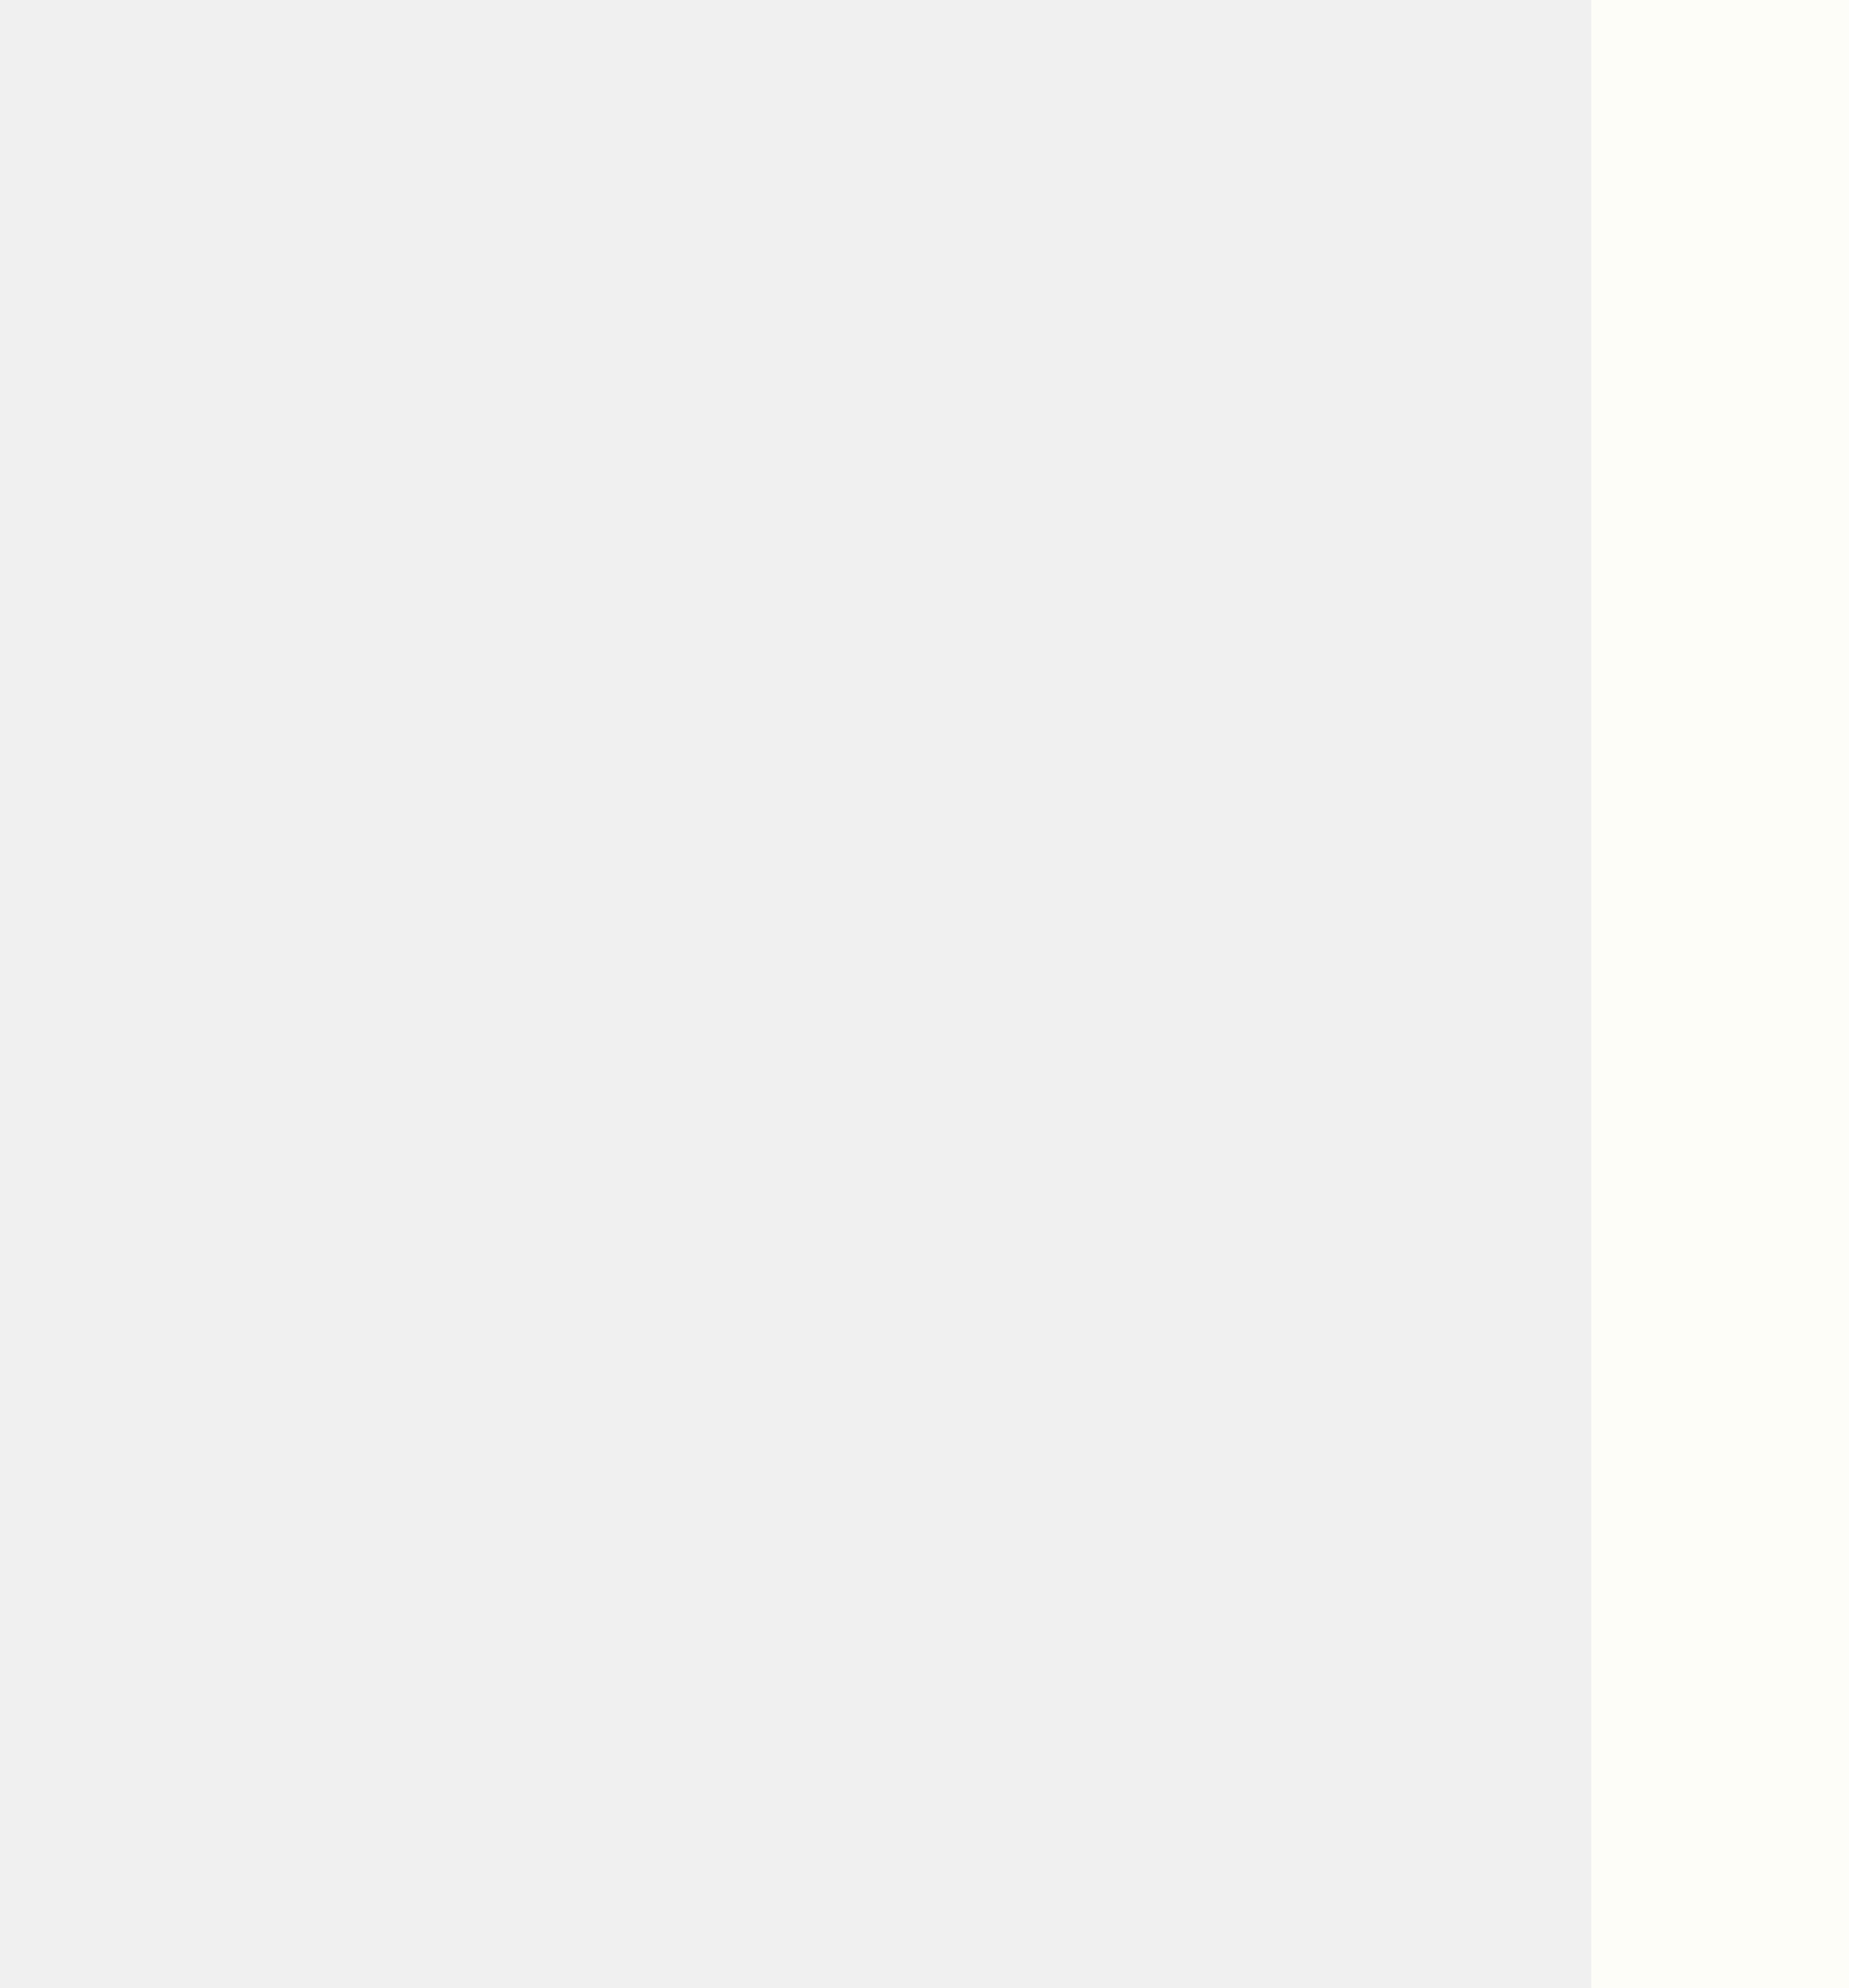
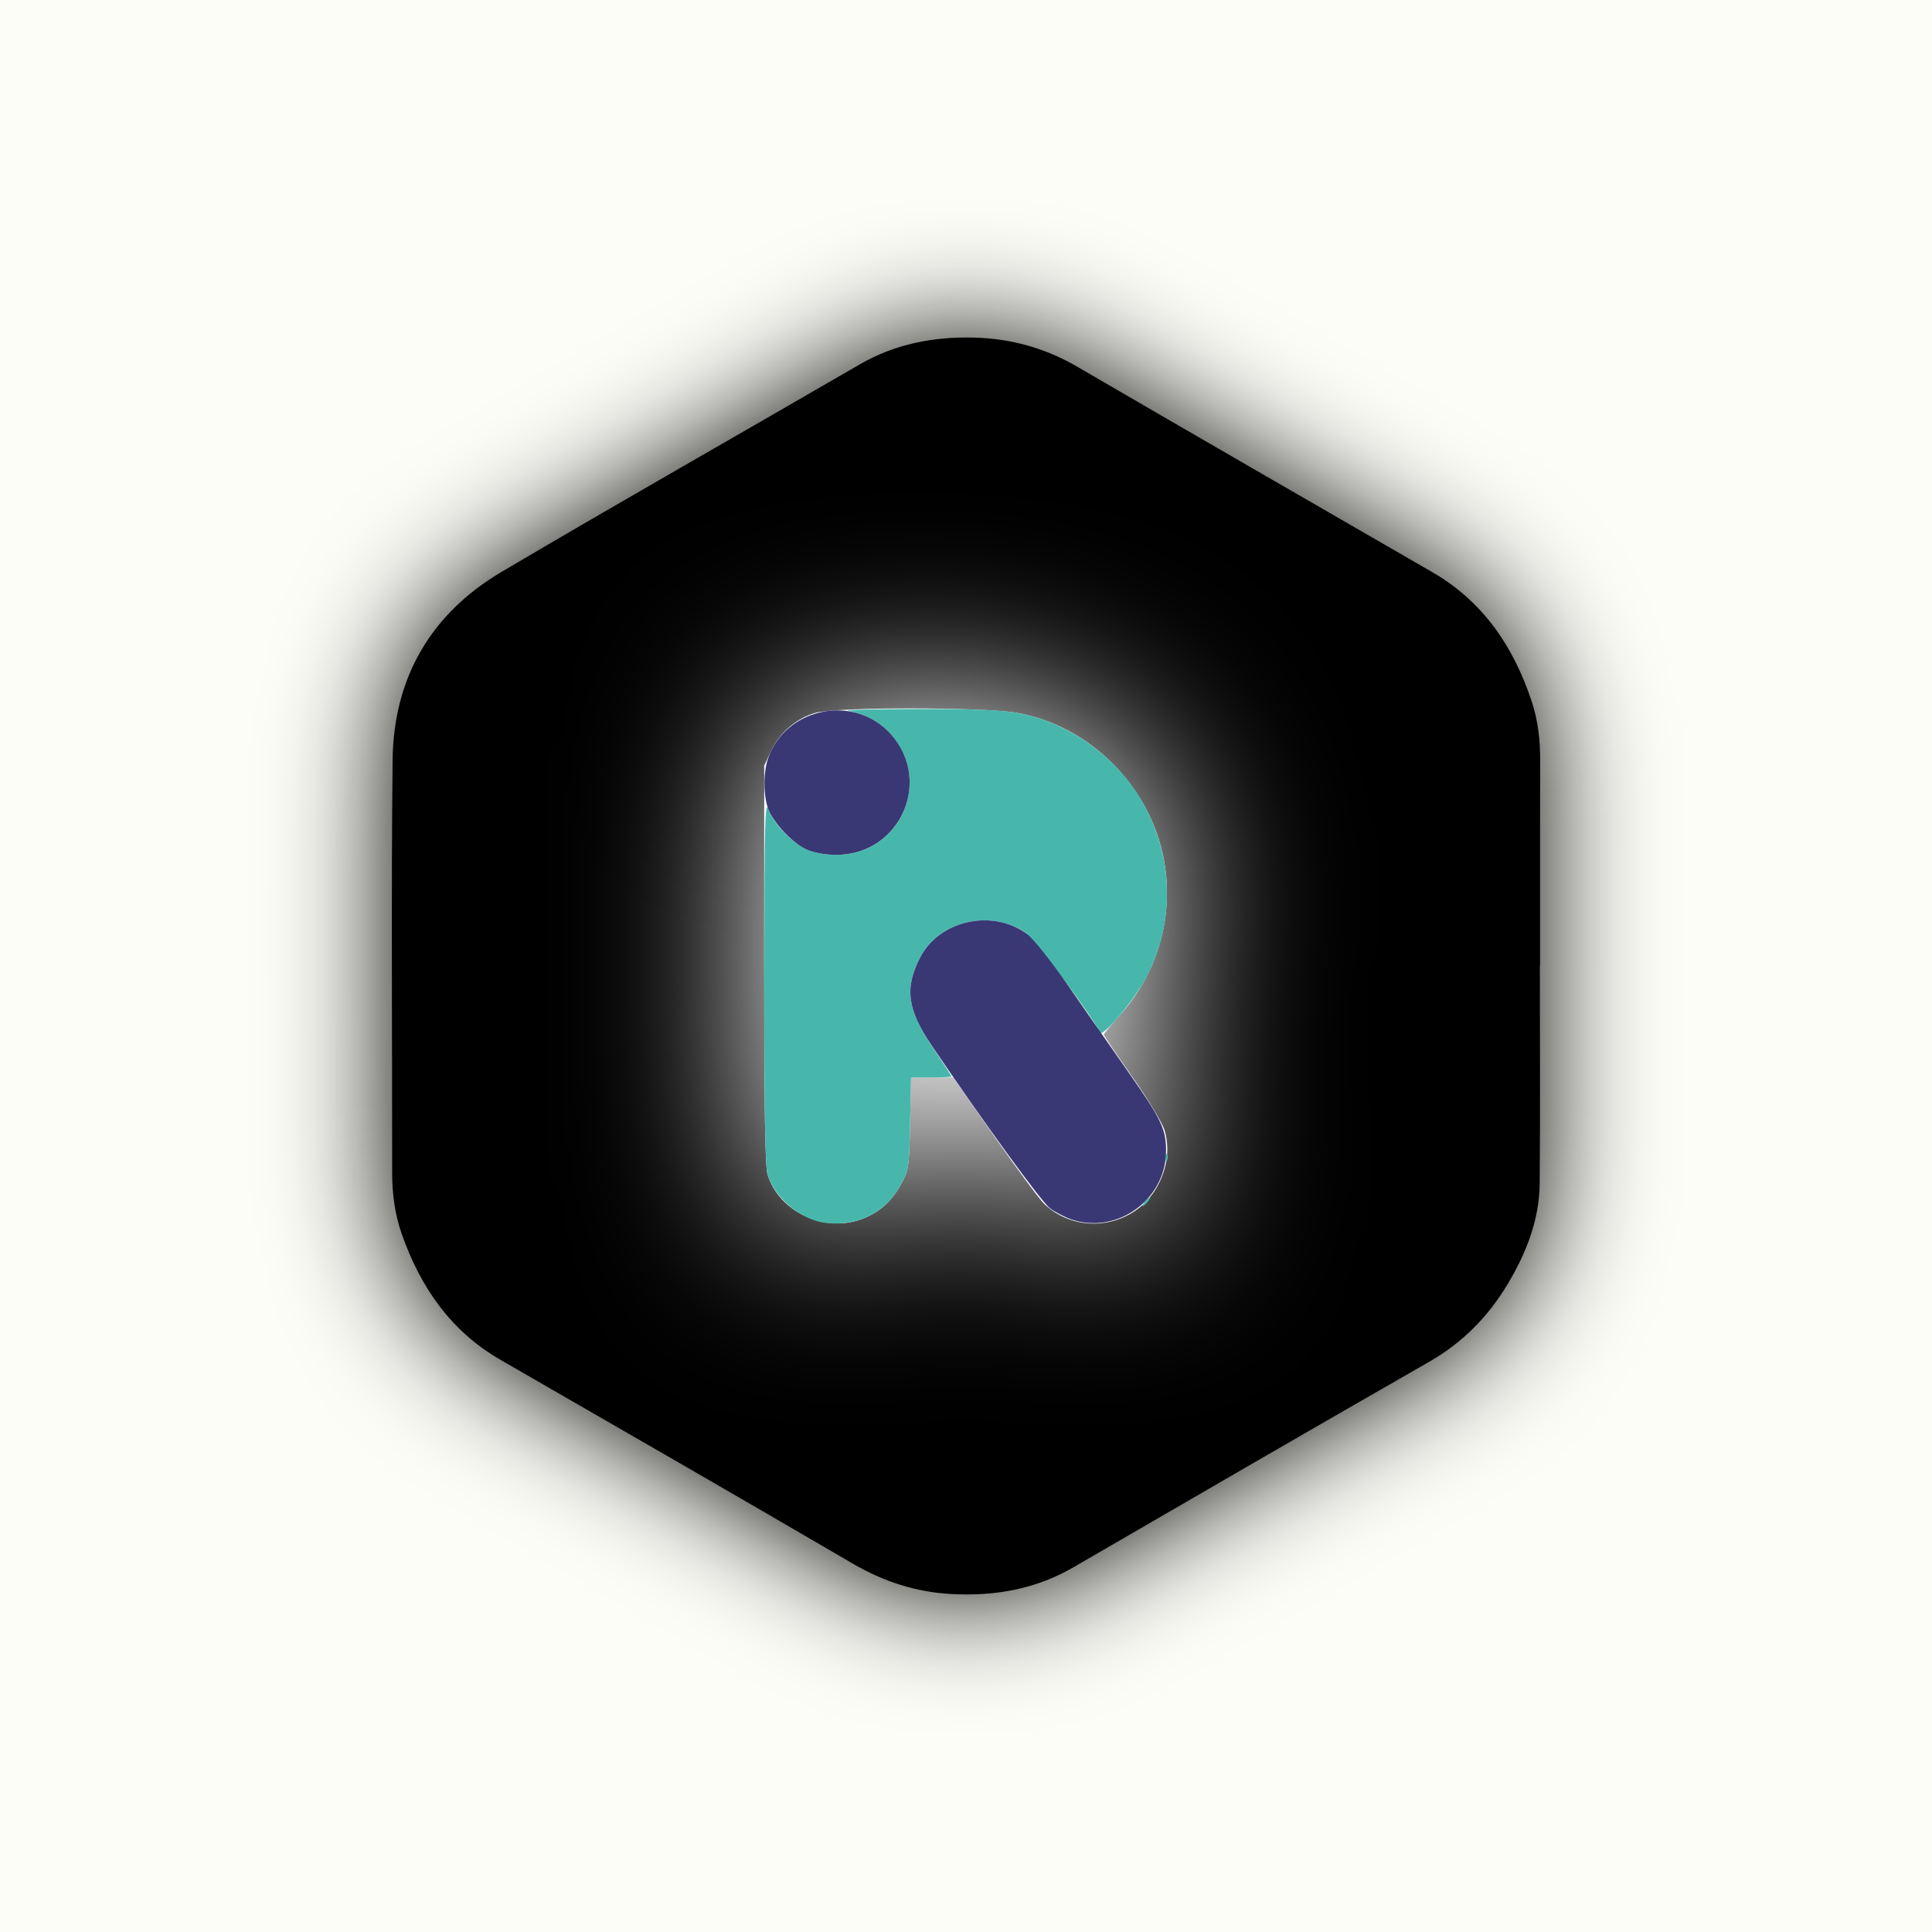
- <svg xmlns="http://www.w3.org/2000/svg" width="39.356mm" height="42.333mm" viewBox="0 0 139.452 150" id="svg3644" version="1.1">
+ <svg xmlns="http://www.w3.org/2000/svg" width="56.444mm" height="56.444mm" viewBox="0 0 200 200" id="svg3644" version="1.1">
  <defs id="defs3646">
    <filter style="color-interpolation-filters:sRGB" id="filter4478" x="-0.126" width="1.251" y="-0.115" height="1.23">
      <feGaussianBlur stdDeviation="3.67" id="feGaussianBlur4480" />
    </filter>
    <filter style="color-interpolation-filters:sRGB" id="filter4308" x="-0.547" width="2.093" y="-0.428" height="1.856">
      <feGaussianBlur stdDeviation="31.366" id="feGaussianBlur4310" />
    </filter>
  </defs>
-   <g id="layer1" transform="translate(-304.6452,-257.5716)">
+   <g id="layer1" transform="translate(-424.7044,-209.4884)">
    <g id="g4502" transform="matrix(2,0,0,2,-424.7044,-409.4884)">
      <rect y="309.488" x="424.704" height="100" width="100" id="rect4244" style="opacity:1;fill:#fdfdf8;fill-opacity:1;stroke:none;stroke-width:0.658;stroke-linecap:round;stroke-linejoin:round;stroke-miterlimit:4;stroke-dasharray:0.658, 1.317;stroke-dashoffset:0;stroke-opacity:1" />
      <g transform="translate(132.872,-8.083283)" id="g4312">
-         <path style="clip-rule:evenodd;fill-rule:evenodd;filter:url(#filter4478)" d="m 383.529,347.802 c 0.003,-1.205 -0.134,-2.388 -0.513,-3.531 -1.104,-3.334 -2.96,-6.099 -6.07,-7.896 -7.226,-4.175 -14.458,-8.337 -21.667,-12.537 -1.96,-1.143 -4.048,-1.718 -6.292,-1.777 -2.474,-0.064 -4.824,0.383 -7,1.646 -7.277,4.223 -14.599,8.374 -21.843,12.654 -4.319,2.553 -6.592,6.477 -6.646,11.49 -0.088,8.382 -0.021,16.764 -0.027,25.146 -10e-4,1.291 0.158,2.553 0.586,3.77 1.14,3.24 2.981,5.927 6.028,7.682 7.17,4.13 14.342,8.258 21.487,12.428 1.877,1.096 3.855,1.744 6.012,1.861 2.635,0.145 5.141,-0.283 7.461,-1.631 7.229,-4.195 14.459,-8.387 21.712,-12.541 2.023,-1.16 3.585,-2.738 4.772,-4.713 1.146,-1.904 1.953,-3.94 1.973,-6.189 0.037,-4.416 0.011,-8.832 0.011,-13.248 l 0.012,0 c 0,-4.205 -0.005,-8.41 0.004,-12.614 z" id="path3676" transform="matrix(0.8481388,0,0,0.8481388,46.26381,61.89435)" />
-         <path style="clip-rule:evenodd;fill-rule:evenodd" d="m 371.55,356.878 c 0.003,-1.022 -0.114,-2.025 -0.435,-2.995 -0.936,-2.828 -2.51,-5.173 -5.148,-6.697 -6.129,-3.541 -12.262,-7.071 -18.377,-10.633 -1.662,-0.969 -3.433,-1.457 -5.336,-1.507 -2.098,-0.054 -4.091,0.325 -5.937,1.396 -6.172,3.582 -12.382,7.102 -18.526,10.732 -3.663,2.165 -5.591,5.493 -5.637,9.745 -0.075,7.109 -0.018,14.218 -0.023,21.327 -10e-4,1.095 0.134,2.165 0.497,3.197 0.967,2.748 2.528,5.027 5.113,6.515 6.081,3.503 12.164,7.004 18.224,10.541 1.592,0.93 3.27,1.479 5.099,1.578 2.235,0.123 4.36,-0.24 6.328,-1.383 6.131,-3.558 12.263,-7.113 18.415,-10.637 1.716,-0.984 3.041,-2.322 4.047,-3.997 0.972,-1.615 1.656,-3.342 1.673,-5.249 0.031,-3.745 0.009,-7.491 0.009,-11.236 l 0.01,0 c 0,-3.566 -0.004,-7.133 0.003,-10.698 z" id="path4486" />
+         <path style="clip-rule:evenodd;fill-rule:evenodd;filter:url(#filter4478)" d="m 383.529,347.802 c 0.003,-1.205 -0.134,-2.388 -0.513,-3.531 -1.104,-3.334 -2.96,-6.099 -6.07,-7.896 -7.226,-4.175 -14.458,-8.337 -21.667,-12.537 -1.96,-1.143 -4.048,-1.718 -6.292,-1.777 -2.474,-0.064 -4.824,0.383 -7,1.646 -7.277,4.223 -14.599,8.374 -21.843,12.654 -4.319,2.553 -6.592,6.477 -6.646,11.49 -0.088,8.382 -0.021,16.764 -0.027,25.146 -10e-4,1.291 0.158,2.553 0.586,3.77 1.14,3.24 2.981,5.927 6.028,7.682 7.17,4.13 14.342,8.258 21.487,12.428 1.877,1.096 3.855,1.744 6.012,1.861 2.635,0.145 5.141,-0.283 7.461,-1.631 7.229,-4.195 14.459,-8.387 21.712,-12.541 2.023,-1.16 3.585,-2.738 4.772,-4.713 1.146,-1.904 1.953,-3.94 1.973,-6.189 0.037,-4.416 0.011,-8.832 0.011,-13.248 h 0.012 c 0,-4.205 -0.005,-8.41 0.004,-12.614 z" id="path3676" transform="matrix(0.8481388,0,0,0.8481388,46.26381,61.89435)" />
+         <path style="clip-rule:evenodd;fill-rule:evenodd" d="m 371.55,356.878 c 0.003,-1.022 -0.114,-2.025 -0.435,-2.995 -0.936,-2.828 -2.51,-5.173 -5.148,-6.697 -6.129,-3.541 -12.262,-7.071 -18.377,-10.633 -1.662,-0.969 -3.433,-1.457 -5.336,-1.507 -2.098,-0.054 -4.091,0.325 -5.937,1.396 -6.172,3.582 -12.382,7.102 -18.526,10.732 -3.663,2.165 -5.591,5.493 -5.637,9.745 -0.075,7.109 -0.018,14.218 -0.023,21.327 -10e-4,1.095 0.134,2.165 0.497,3.197 0.967,2.748 2.528,5.027 5.113,6.515 6.081,3.503 12.164,7.004 18.224,10.541 1.592,0.93 3.27,1.479 5.099,1.578 2.235,0.123 4.36,-0.24 6.328,-1.383 6.131,-3.558 12.263,-7.113 18.415,-10.637 1.716,-0.984 3.041,-2.322 4.047,-3.997 0.972,-1.615 1.656,-3.342 1.673,-5.249 0.031,-3.745 0.009,-7.491 0.009,-11.236 h 0.01 c 0,-3.566 -0.004,-7.133 0.003,-10.698 z" id="path4486" />
        <g id="g7565" transform="matrix(0.1515376,0,0,0.1515376,272.1931,258.3704)" style="fill:#ffffff;stroke:#000000;stroke-width:0;stroke-miterlimit:4;stroke-dasharray:none;stroke-opacity:1;filter:url(#filter4308)">
          <g id="g7567" transform="translate(346.6968,610.6922)" style="fill:#ffffff;stroke:#000000;stroke-width:0;stroke-miterlimit:4;stroke-dasharray:none;stroke-opacity:1">
-             <path style="fill:#ffffff;stroke:#000000;stroke-width:0;stroke-miterlimit:4;stroke-dasharray:none;stroke-opacity:1" d="m 76.89,196.539 c 6.101,-2.152 10.421,-5.869 13.699,-11.784 2.814,-5.078 2.923,-5.782 3.249,-21.004 l 0.338,-15.75 7.194,0 7.194,0 14.132,20.25 c 7.773,11.137 15.409,21.461 16.969,22.941 11.707,11.107 30.992,8.044 38.718,-6.151 3.376,-6.203 4.215,-13.069 2.336,-19.125 -0.782,-2.521 -5.764,-10.749 -11.07,-18.283 C 164.341,140.098 160,133.682 160,133.374 c 0,-0.308 2.438,-3.254 5.418,-6.547 C 178.41,112.471 184.017,92.966 180.606,74 176.063,48.743 155.418,27.934 130.499,23.495 118.949,21.437 68.307,21.42 61.432,23.471 54.848,25.435 49.26,30.247 46.381,36.429 L 44.02,41.5 l -0.01,67.884 c -0.007,48.651 0.319,68.981 1.151,71.758 3.736,12.47 19.014,19.884 31.73,15.397 z" id="path7569" />
+             <path style="fill:#ffffff;stroke:#000000;stroke-width:0;stroke-miterlimit:4;stroke-dasharray:none;stroke-opacity:1" d="m 76.89,196.539 c 6.101,-2.152 10.421,-5.869 13.699,-11.784 2.814,-5.078 2.923,-5.782 3.249,-21.004 L 94.176,148 h 7.194 7.194 l 14.132,20.25 c 7.773,11.137 15.409,21.461 16.969,22.941 11.707,11.107 30.992,8.044 38.718,-6.151 3.376,-6.203 4.215,-13.069 2.336,-19.125 -0.782,-2.521 -5.764,-10.749 -11.07,-18.283 C 164.341,140.098 160,133.682 160,133.374 c 0,-0.308 2.438,-3.254 5.418,-6.547 C 178.41,112.471 184.017,92.966 180.606,74 176.063,48.743 155.418,27.934 130.499,23.495 118.949,21.437 68.307,21.42 61.432,23.471 54.848,25.435 49.26,30.247 46.381,36.429 L 44.02,41.5 l -0.01,67.884 c -0.007,48.651 0.319,68.981 1.151,71.758 3.736,12.47 19.014,19.884 31.73,15.397 z" id="path7569" />
          </g>
        </g>
        <g transform="matrix(0.1515376,0,0,0.1515376,272.1795,258.3704)" id="layer1-6" style="opacity:1;stroke:#000000;stroke-width:0;stroke-miterlimit:4;stroke-dasharray:none;stroke-opacity:1">
          <g transform="translate(346.6968,610.6922)" id="g6089" style="stroke:#000000;stroke-width:0;stroke-miterlimit:4;stroke-dasharray:none;stroke-opacity:1">
-             <path id="path6095" d="m 76.89,196.539 c 6.101,-2.152 10.421,-5.869 13.699,-11.784 2.814,-5.078 2.923,-5.782 3.249,-21.004 l 0.338,-15.75 7.194,0 7.194,0 14.132,20.25 c 7.773,11.137 15.409,21.461 16.969,22.941 11.707,11.107 30.992,8.044 38.718,-6.151 3.376,-6.203 4.215,-13.069 2.336,-19.125 -0.782,-2.521 -5.764,-10.749 -11.07,-18.283 C 164.341,140.098 160,133.682 160,133.374 c 0,-0.308 2.438,-3.254 5.418,-6.547 C 178.41,112.471 184.017,92.966 180.606,74 176.063,48.743 155.418,27.934 130.499,23.495 118.949,21.437 68.307,21.42 61.432,23.471 54.848,25.435 49.26,30.247 46.381,36.429 L 44.02,41.5 l -0.01,67.884 c -0.007,48.651 0.319,68.981 1.151,71.758 3.736,12.47 19.014,19.884 31.73,15.397 z" style="fill:#fdfdfd;stroke:#000000;stroke-width:0;stroke-miterlimit:4;stroke-dasharray:none;stroke-opacity:1" />
-             <path id="path6093" d="m 61.994,197.066 c -7.733,-2.352 -14.758,-8.997 -16.833,-15.924 -0.829,-2.767 -1.148,-21.69 -1.117,-66.258 0.038,-54.379 0.222,-61.886 1.428,-58.499 1.746,4.899 7.821,11.293 13.028,13.713 2.483,1.154 6.276,1.863 10,1.871 23.209,0.047 33.914,-27.617 16.703,-43.166 C 81.644,25.587 78.331,23.991 72.5,22.681 c -1.1,-0.247 9.7,-0.486 24,-0.53 18.416,-0.057 28.333,0.335 33.999,1.344 18.579,3.31 35.889,16.39 44.384,33.539 9.136,18.442 8.956,39.003 -0.499,57.04 -3.898,7.436 -14.944,20.515 -15.688,18.575 -1.598,-4.163 -22.405,-32.059 -25.462,-34.136 -11.96,-8.127 -29.528,-3.954 -35.959,8.542 -5.413,10.519 -4.417,17.634 4.294,30.662 3.537,5.291 6.431,9.769 6.431,9.952 0,0.183 -3.11,0.332 -6.912,0.332 l -6.912,0 -0.338,15.75 c -0.327,15.222 -0.435,15.926 -3.249,21.004 -3.278,5.915 -7.598,9.632 -13.699,11.784 -4.408,1.555 -10.776,1.78 -14.897,0.527 z M 174,190.5 c 0.685,-0.825 1.47,-1.5 1.745,-1.5 0.275,0 -0.06,0.675 -0.745,1.5 -0.685,0.825 -1.47,1.5 -1.745,1.5 -0.275,0 0.06,-0.675 0.745,-1.5 z m 7.079,-14.917 c -0.043,-1.054 0.193,-1.645 0.525,-1.312 0.332,0.332 0.368,1.195 0.079,1.917 -0.319,0.798 -0.556,0.561 -0.604,-0.604 z" style="fill:#47b7ac;stroke:none;stroke-width:0;stroke-miterlimit:4;stroke-dasharray:none;stroke-opacity:1" />
+             <path id="path6095" d="m 76.89,196.539 c 6.101,-2.152 10.421,-5.869 13.699,-11.784 2.814,-5.078 2.923,-5.782 3.249,-21.004 L 94.176,148 h 7.194 7.194 l 14.132,20.25 c 7.773,11.137 15.409,21.461 16.969,22.941 11.707,11.107 30.992,8.044 38.718,-6.151 3.376,-6.203 4.215,-13.069 2.336,-19.125 -0.782,-2.521 -5.764,-10.749 -11.07,-18.283 C 164.341,140.098 160,133.682 160,133.374 c 0,-0.308 2.438,-3.254 5.418,-6.547 C 178.41,112.471 184.017,92.966 180.606,74 176.063,48.743 155.418,27.934 130.499,23.495 118.949,21.437 68.307,21.42 61.432,23.471 54.848,25.435 49.26,30.247 46.381,36.429 L 44.02,41.5 l -0.01,67.884 c -0.007,48.651 0.319,68.981 1.151,71.758 3.736,12.47 19.014,19.884 31.73,15.397 z" style="fill:#fdfdfd;stroke:#000000;stroke-width:0;stroke-miterlimit:4;stroke-dasharray:none;stroke-opacity:1" />
+             <path id="path6093" d="m 61.994,197.066 c -7.733,-2.352 -14.758,-8.997 -16.833,-15.924 -0.829,-2.767 -1.148,-21.69 -1.117,-66.258 0.038,-54.379 0.222,-61.886 1.428,-58.499 1.746,4.899 7.821,11.293 13.028,13.713 2.483,1.154 6.276,1.863 10,1.871 23.209,0.047 33.914,-27.617 16.703,-43.166 C 81.644,25.587 78.331,23.991 72.5,22.681 c -1.1,-0.247 9.7,-0.486 24,-0.53 18.416,-0.057 28.333,0.335 33.999,1.344 18.579,3.31 35.889,16.39 44.384,33.539 9.136,18.442 8.956,39.003 -0.499,57.04 -3.898,7.436 -14.944,20.515 -15.688,18.575 -1.598,-4.163 -22.405,-32.059 -25.462,-34.136 -11.96,-8.127 -29.528,-3.954 -35.959,8.542 -5.413,10.519 -4.417,17.634 4.294,30.662 3.537,5.291 6.431,9.769 6.431,9.952 0,0.183 -3.11,0.332 -6.912,0.332 h -6.912 l -0.338,15.75 c -0.327,15.222 -0.435,15.926 -3.249,21.004 -3.278,5.915 -7.598,9.632 -13.699,11.784 -4.408,1.555 -10.776,1.78 -14.897,0.527 z M 174,190.5 c 0.685,-0.825 1.47,-1.5 1.745,-1.5 0.275,0 -0.06,0.675 -0.745,1.5 -0.685,0.825 -1.47,1.5 -1.745,1.5 -0.275,0 0.06,-0.675 0.745,-1.5 z m 7.079,-14.917 c -0.043,-1.054 0.193,-1.645 0.525,-1.312 0.332,0.332 0.368,1.195 0.079,1.917 -0.319,0.798 -0.556,0.561 -0.604,-0.604 z" style="fill:#47b7ac;stroke:none;stroke-width:0;stroke-miterlimit:4;stroke-dasharray:none;stroke-opacity:1" />
            <path id="path6091" d="m 149.222,196.586 c -2.353,-0.765 -5.787,-2.542 -7.631,-3.949 -2.966,-2.263 -22.414,-29.016 -40.226,-55.338 -8.492,-12.549 -9.471,-19.786 -4.089,-30.244 6.552,-12.731 24.61,-16.773 36.401,-8.146 2.223,1.626 8.219,9.147 14.324,17.966 5.775,8.343 15.087,21.713 20.694,29.712 11.097,15.833 12.719,19.318 12.568,27.004 -0.321,16.271 -16.66,27.999 -32.04,22.997 z M 58.5,70.129 C 53.265,67.738 46.43,60.212 45.081,55.355 43.648,50.193 43.791,43.332 45.427,38.748 51.298,22.295 73.19,17.177 85.838,29.301 102.241,45.025 91.274,72.015 68.5,71.968 c -3.661,-0.007 -7.559,-0.725 -10,-1.839 z" style="fill:#393875;stroke:none;stroke-width:0;stroke-miterlimit:4;stroke-dasharray:none;stroke-opacity:1" />
          </g>
        </g>
      </g>
    </g>
  </g>
</svg>
